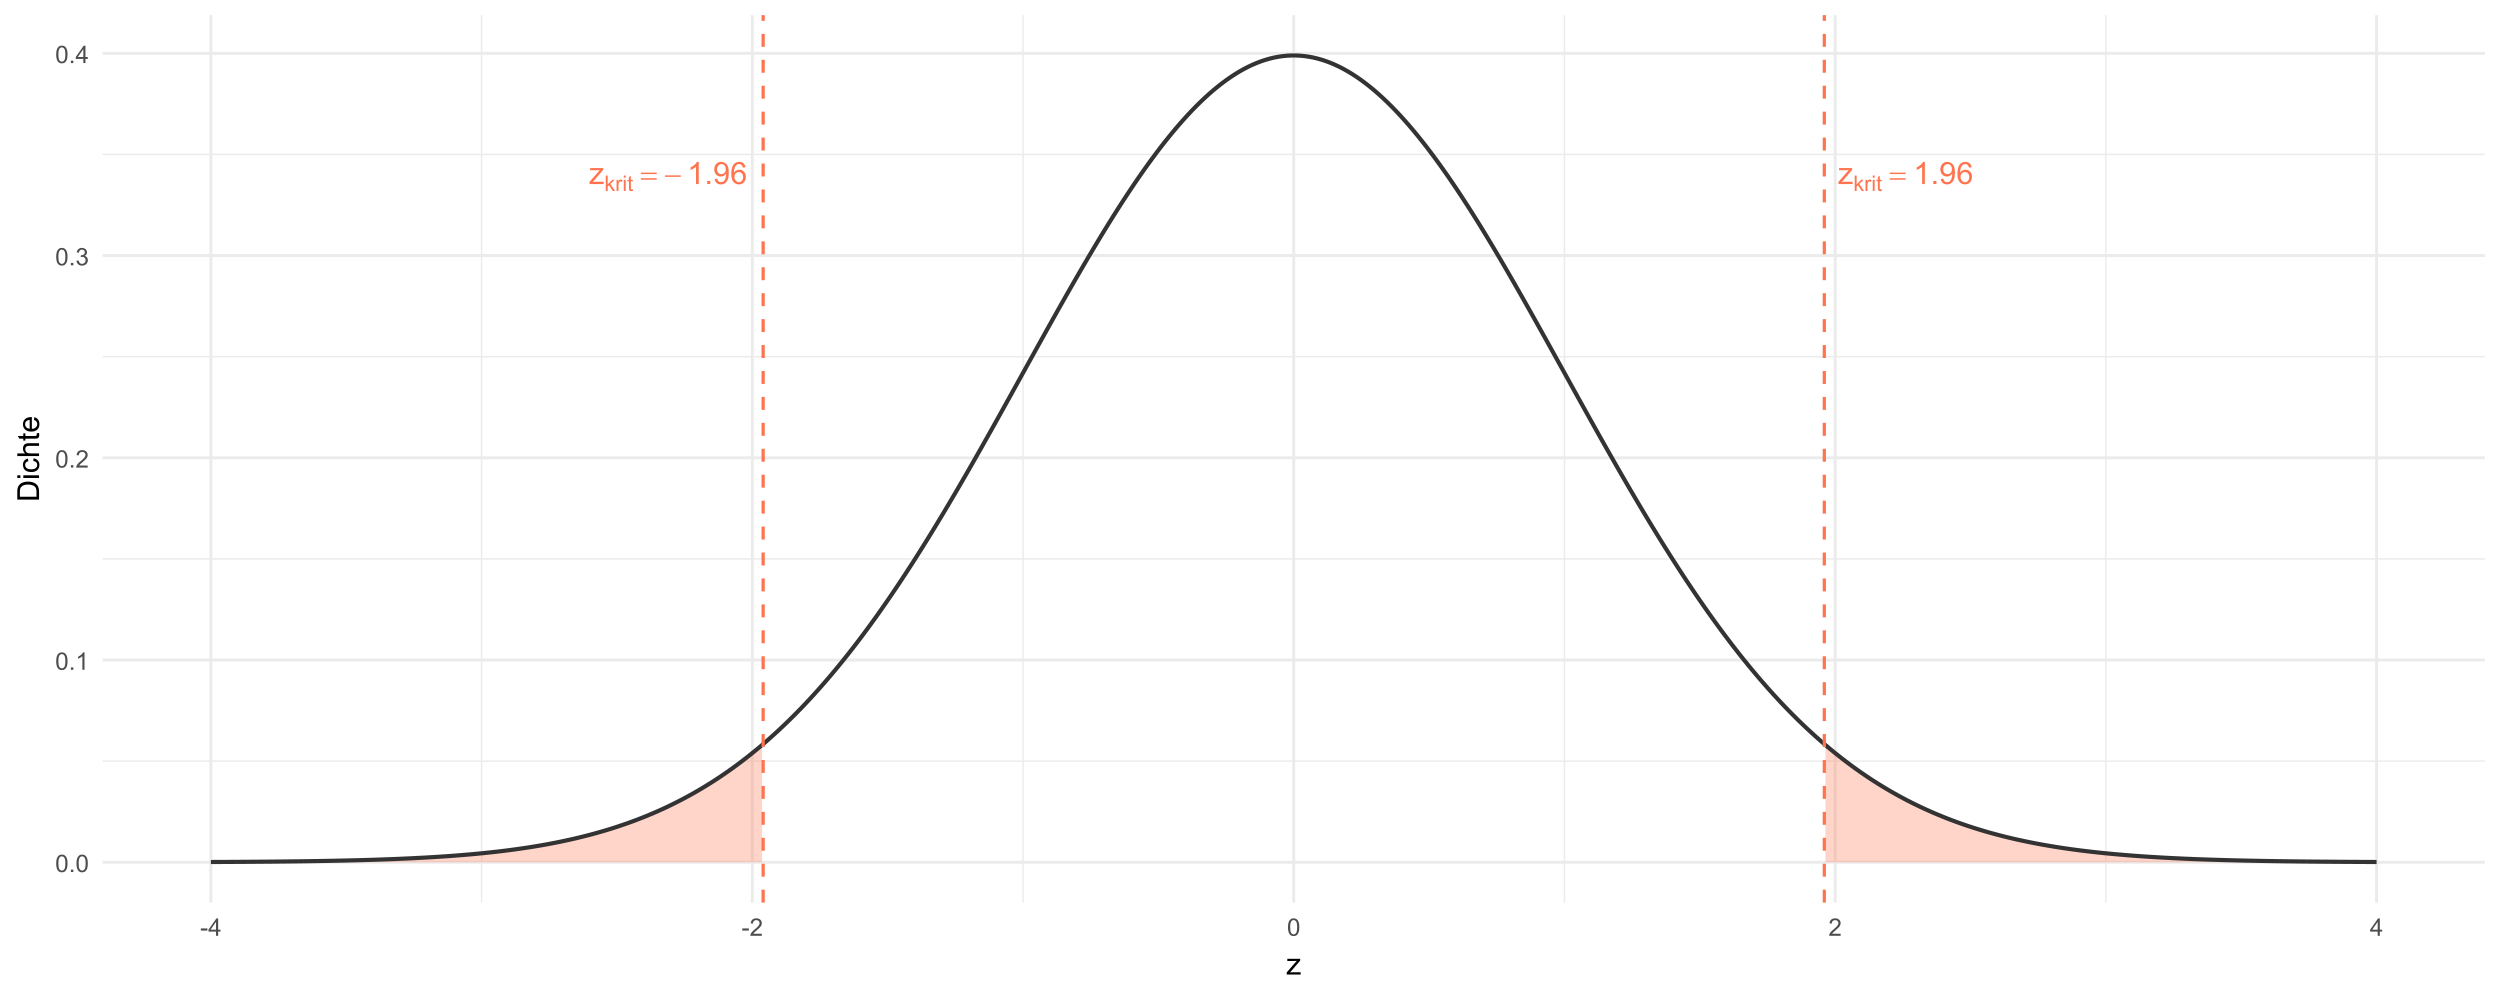
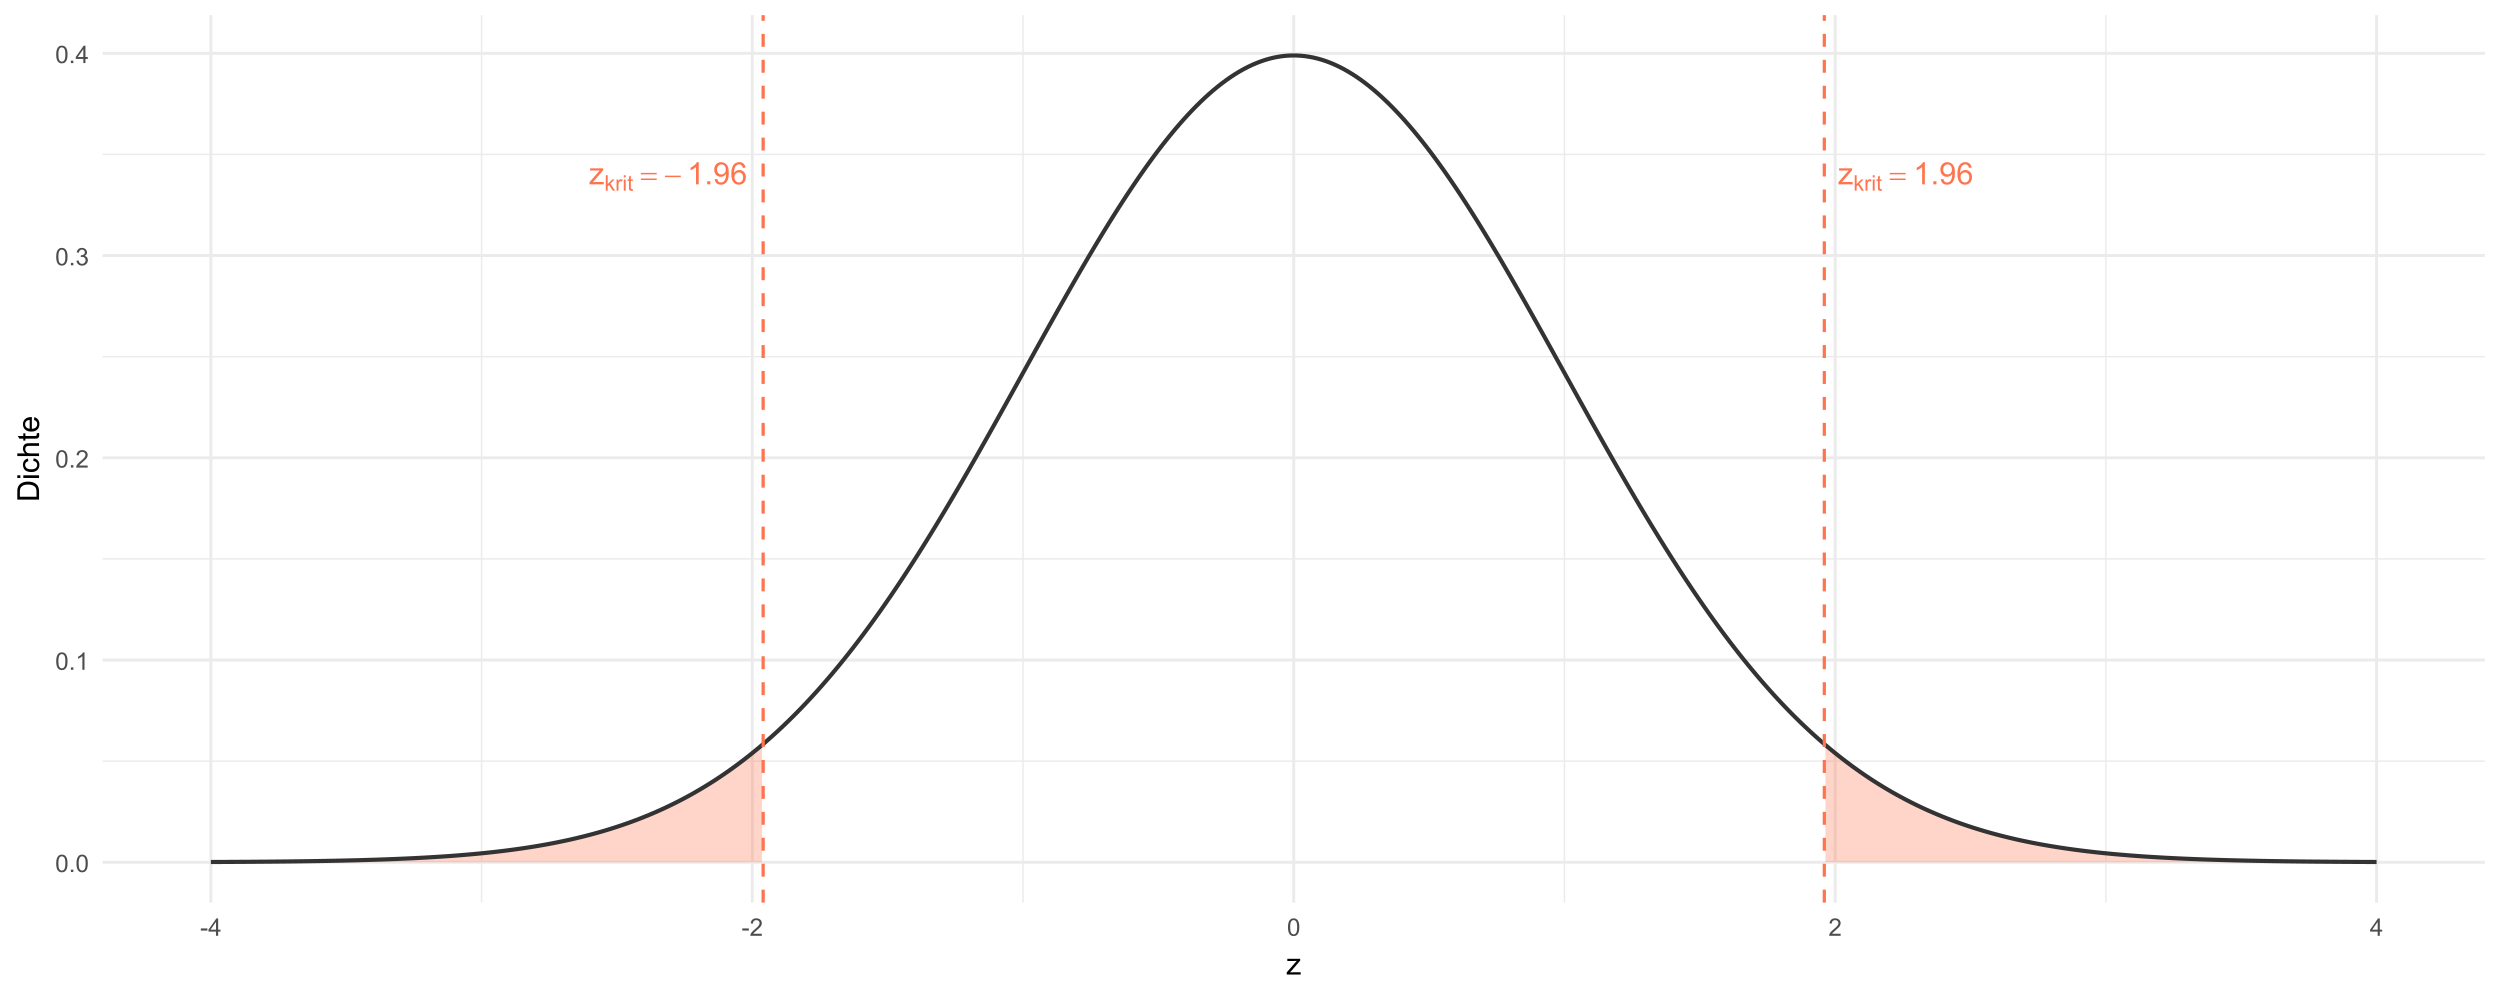
<svg xmlns="http://www.w3.org/2000/svg" xmlns:xlink="http://www.w3.org/1999/xlink" width="1152pt" height="460pt" viewBox="0 0 1152 460">
  <defs>
    <g>
      <g id="glyph-0-0">
        <path d="M 0.277 0 L 0.277 -1.016 L 4.973 -6.406 C 4.441 -6.375 3.973 -6.363 3.562 -6.363 L 0.555 -6.363 L 0.555 -7.379 L 6.586 -7.379 L 6.586 -6.551 L 2.59 -1.867 L 1.82 -1.016 C 2.379 -1.055 2.906 -1.078 3.398 -1.078 L 6.809 -1.078 L 6.809 0 Z M 0.277 0 " />
      </g>
      <g id="glyph-0-1">
        <path d="M 5.301 0 L 4.051 0 L 4.051 -7.969 C 3.75 -7.68 3.355 -7.395 2.867 -7.105 C 2.375 -6.82 1.938 -6.605 1.551 -6.461 L 1.551 -7.668 C 2.25 -7.996 2.859 -8.395 3.383 -8.863 C 3.906 -9.332 4.277 -9.785 4.496 -10.227 L 5.301 -10.227 Z M 5.301 0 " />
      </g>
      <g id="glyph-0-2">
        <path d="M 1.293 0 L 1.293 -1.426 L 2.715 -1.426 L 2.715 0 Z M 1.293 0 " />
      </g>
      <g id="glyph-0-3">
        <path d="M 0.777 -2.355 L 1.98 -2.465 C 2.082 -1.902 2.277 -1.492 2.562 -1.238 C 2.852 -0.98 3.219 -0.855 3.668 -0.855 C 4.051 -0.855 4.391 -0.941 4.68 -1.117 C 4.969 -1.293 5.207 -1.531 5.391 -1.824 C 5.574 -2.117 5.73 -2.516 5.855 -3.016 C 5.98 -3.516 6.043 -4.023 6.043 -4.543 C 6.043 -4.598 6.043 -4.684 6.035 -4.793 C 5.785 -4.395 5.445 -4.07 5.012 -3.824 C 4.578 -3.578 4.109 -3.453 3.605 -3.453 C 2.762 -3.453 2.051 -3.758 1.465 -4.371 C 0.883 -4.98 0.59 -5.785 0.59 -6.785 C 0.59 -7.82 0.895 -8.652 1.504 -9.281 C 2.113 -9.91 2.875 -10.227 3.793 -10.227 C 4.453 -10.227 5.059 -10.047 5.609 -9.691 C 6.156 -9.332 6.574 -8.824 6.859 -8.164 C 7.145 -7.504 7.285 -6.551 7.285 -5.301 C 7.285 -4 7.145 -2.961 6.863 -2.191 C 6.582 -1.422 6.16 -0.832 5.602 -0.43 C 5.043 -0.027 4.391 0.172 3.641 0.172 C 2.844 0.172 2.191 -0.047 1.688 -0.488 C 1.184 -0.934 0.879 -1.555 0.777 -2.355 M 5.898 -6.848 C 5.898 -7.566 5.707 -8.137 5.324 -8.559 C 4.941 -8.98 4.484 -9.191 3.945 -9.191 C 3.391 -9.191 2.906 -8.965 2.492 -8.508 C 2.082 -8.055 1.875 -7.469 1.875 -6.746 C 1.875 -6.098 2.07 -5.57 2.461 -5.164 C 2.855 -4.758 3.336 -4.559 3.91 -4.559 C 4.488 -4.559 4.965 -4.758 5.34 -5.164 C 5.711 -5.57 5.898 -6.133 5.898 -6.848 Z M 5.898 -6.848 " />
      </g>
      <g id="glyph-0-4">
        <path d="M 7.078 -7.691 L 5.836 -7.594 C 5.723 -8.082 5.566 -8.441 5.363 -8.664 C 5.023 -9.02 4.609 -9.195 4.113 -9.195 C 3.715 -9.195 3.363 -9.086 3.062 -8.863 C 2.668 -8.578 2.359 -8.156 2.133 -7.605 C 1.906 -7.055 1.789 -6.27 1.777 -5.25 C 2.078 -5.711 2.449 -6.051 2.883 -6.273 C 3.316 -6.496 3.773 -6.605 4.25 -6.605 C 5.086 -6.605 5.793 -6.301 6.379 -5.688 C 6.965 -5.07 7.258 -4.277 7.258 -3.305 C 7.258 -2.668 7.121 -2.074 6.848 -1.523 C 6.57 -0.977 6.191 -0.555 5.711 -0.266 C 5.227 0.027 4.684 0.172 4.07 0.172 C 3.027 0.172 2.18 -0.211 1.52 -0.977 C 0.863 -1.742 0.535 -3.004 0.535 -4.766 C 0.535 -6.734 0.898 -8.164 1.625 -9.059 C 2.262 -9.836 3.113 -10.227 4.188 -10.227 C 4.988 -10.227 5.645 -10 6.156 -9.551 C 6.668 -9.102 6.977 -8.48 7.078 -7.691 M 1.973 -3.301 C 1.973 -2.867 2.062 -2.457 2.246 -2.062 C 2.43 -1.668 2.688 -1.371 3.016 -1.164 C 3.344 -0.957 3.688 -0.855 4.051 -0.855 C 4.578 -0.855 5.031 -1.066 5.41 -1.492 C 5.793 -1.918 5.98 -2.5 5.98 -3.23 C 5.98 -3.934 5.793 -4.488 5.418 -4.895 C 5.043 -5.301 4.57 -5.5 4 -5.5 C 3.438 -5.5 2.957 -5.301 2.562 -4.895 C 2.168 -4.488 1.973 -3.957 1.973 -3.301 Z M 1.973 -3.301 " />
      </g>
      <g id="glyph-1-0">
        <path d="M 0.66 0 L 0.66 -7.129 L 1.535 -7.129 L 1.535 -3.062 L 3.609 -5.164 L 4.742 -5.164 L 2.766 -3.25 L 4.941 0 L 3.859 0 L 2.152 -2.641 L 1.535 -2.047 L 1.535 0 Z M 0.66 0 " />
      </g>
      <g id="glyph-1-1">
        <path d="M 0.648 0 L 0.648 -5.164 L 1.434 -5.164 L 1.434 -4.383 C 1.637 -4.746 1.82 -4.988 1.992 -5.105 C 2.16 -5.223 2.348 -5.281 2.555 -5.281 C 2.848 -5.281 3.148 -5.188 3.453 -5 L 3.152 -4.188 C 2.938 -4.312 2.723 -4.375 2.508 -4.375 C 2.316 -4.375 2.145 -4.32 1.992 -4.203 C 1.84 -4.09 1.734 -3.93 1.668 -3.727 C 1.57 -3.414 1.523 -3.074 1.523 -2.703 L 1.523 0 Z M 0.648 0 " />
      </g>
      <g id="glyph-1-2">
        <path d="M 0.66 -6.121 L 0.66 -7.129 L 1.535 -7.129 L 1.535 -6.121 L 0.66 -6.121 M 0.66 0 L 0.66 -5.164 L 1.535 -5.164 L 1.535 0 Z M 0.66 0 " />
      </g>
      <g id="glyph-1-3">
        <path d="M 2.566 -0.781 L 2.695 -0.008 C 2.449 0.043 2.227 0.066 2.031 0.066 C 1.715 0.066 1.469 0.02 1.293 -0.082 C 1.117 -0.184 0.996 -0.316 0.926 -0.48 C 0.852 -0.645 0.816 -0.988 0.816 -1.512 L 0.816 -4.484 L 0.176 -4.484 L 0.176 -5.164 L 0.816 -5.164 L 0.816 -6.441 L 1.688 -6.969 L 1.688 -5.164 L 2.566 -5.164 L 2.566 -4.484 L 1.688 -4.484 L 1.688 -1.465 C 1.688 -1.215 1.703 -1.055 1.734 -0.98 C 1.766 -0.91 1.816 -0.855 1.883 -0.812 C 1.953 -0.77 2.055 -0.75 2.184 -0.75 C 2.281 -0.75 2.41 -0.762 2.566 -0.781 Z M 2.566 -0.781 " />
      </g>
      <g id="glyph-2-0">
        <path d="M 0.258 -5.273 L 7.551 -5.273 L 7.551 -4.598 L 0.258 -4.598 L 0.258 -5.273 M 0.258 -2.68 L 7.551 -2.68 L 7.551 -1.992 L 0.258 -1.992 Z M 0.258 -2.68 " />
      </g>
      <g id="glyph-2-1">
        <path d="M 0.258 -4 L 7.551 -4 L 7.551 -3.312 L 0.258 -3.312 Z M 0.258 -4 " />
      </g>
      <g id="glyph-3-0">
        <path d="M 0.465 -3.953 C 0.465 -4.902 0.562 -5.664 0.758 -6.242 C 0.953 -6.82 1.242 -7.266 1.629 -7.578 C 2.012 -7.895 2.496 -8.051 3.078 -8.051 C 3.508 -8.051 3.887 -7.965 4.211 -7.789 C 4.535 -7.617 4.805 -7.367 5.016 -7.043 C 5.227 -6.715 5.391 -6.316 5.512 -5.848 C 5.633 -5.379 5.691 -4.75 5.691 -3.953 C 5.691 -3.012 5.598 -2.254 5.402 -1.676 C 5.211 -1.098 4.922 -0.652 4.535 -0.336 C 4.152 -0.02 3.664 0.137 3.078 0.137 C 2.305 0.137 1.699 -0.141 1.258 -0.695 C 0.73 -1.363 0.465 -2.449 0.465 -3.953 M 1.477 -3.953 C 1.477 -2.637 1.629 -1.762 1.938 -1.328 C 2.246 -0.891 2.625 -0.672 3.078 -0.672 C 3.531 -0.672 3.91 -0.891 4.219 -1.328 C 4.527 -1.766 4.68 -2.641 4.68 -3.953 C 4.68 -5.273 4.527 -6.152 4.219 -6.586 C 3.91 -7.02 3.527 -7.234 3.066 -7.234 C 2.617 -7.234 2.254 -7.043 1.984 -6.66 C 1.645 -6.172 1.477 -5.27 1.477 -3.953 Z M 1.477 -3.953 " />
      </g>
      <g id="glyph-3-1">
        <path d="M 1.016 0 L 1.016 -1.121 L 2.137 -1.121 L 2.137 0 Z M 1.016 0 " />
      </g>
      <g id="glyph-3-2">
        <path d="M 4.172 0 L 3.188 0 L 3.188 -6.273 C 2.953 -6.047 2.641 -5.82 2.258 -5.594 C 1.871 -5.367 1.527 -5.199 1.219 -5.086 L 1.219 -6.039 C 1.77 -6.297 2.25 -6.609 2.664 -6.977 C 3.074 -7.348 3.367 -7.703 3.539 -8.051 L 4.172 -8.051 Z M 4.172 0 " />
      </g>
      <g id="glyph-3-3">
        <path d="M 5.637 -0.945 L 5.637 0 L 0.34 0 C 0.332 -0.238 0.371 -0.465 0.453 -0.684 C 0.59 -1.043 0.805 -1.398 1.102 -1.75 C 1.398 -2.102 1.828 -2.504 2.391 -2.965 C 3.262 -3.68 3.852 -4.246 4.156 -4.664 C 4.461 -5.078 4.617 -5.473 4.617 -5.848 C 4.617 -6.234 4.477 -6.566 4.195 -6.832 C 3.918 -7.102 3.555 -7.234 3.105 -7.234 C 2.633 -7.234 2.254 -7.094 1.969 -6.809 C 1.684 -6.523 1.539 -6.129 1.535 -5.629 L 0.523 -5.73 C 0.594 -6.484 0.855 -7.062 1.309 -7.457 C 1.758 -7.852 2.367 -8.051 3.129 -8.051 C 3.898 -8.051 4.508 -7.836 4.953 -7.41 C 5.402 -6.984 5.629 -6.453 5.629 -5.824 C 5.629 -5.504 5.562 -5.188 5.43 -4.879 C 5.301 -4.566 5.082 -4.242 4.777 -3.898 C 4.473 -3.555 3.965 -3.086 3.258 -2.488 C 2.668 -1.992 2.289 -1.656 2.121 -1.48 C 1.953 -1.301 1.816 -1.125 1.707 -0.945 Z M 5.637 -0.945 " />
      </g>
      <g id="glyph-3-4">
        <path d="M 0.469 -2.117 L 1.453 -2.246 C 1.566 -1.691 1.762 -1.289 2.031 -1.043 C 2.305 -0.797 2.633 -0.672 3.023 -0.672 C 3.488 -0.672 3.879 -0.832 4.195 -1.152 C 4.516 -1.477 4.676 -1.871 4.676 -2.348 C 4.676 -2.797 4.527 -3.172 4.234 -3.465 C 3.938 -3.758 3.562 -3.906 3.105 -3.906 C 2.922 -3.906 2.688 -3.867 2.41 -3.797 L 2.52 -4.66 C 2.586 -4.652 2.641 -4.648 2.68 -4.648 C 3.098 -4.648 3.477 -4.758 3.812 -4.977 C 4.148 -5.195 4.316 -5.531 4.316 -5.988 C 4.316 -6.348 4.191 -6.648 3.949 -6.887 C 3.703 -7.121 3.391 -7.242 3.004 -7.242 C 2.621 -7.242 2.301 -7.121 2.047 -6.879 C 1.789 -6.641 1.625 -6.277 1.555 -5.797 L 0.57 -5.973 C 0.688 -6.633 0.961 -7.145 1.391 -7.508 C 1.816 -7.867 2.348 -8.051 2.98 -8.051 C 3.418 -8.051 3.82 -7.957 4.188 -7.77 C 4.559 -7.582 4.84 -7.324 5.035 -7 C 5.23 -6.676 5.328 -6.332 5.328 -5.965 C 5.328 -5.621 5.234 -5.305 5.047 -5.02 C 4.863 -4.734 4.586 -4.512 4.223 -4.344 C 4.695 -4.234 5.062 -4.008 5.328 -3.66 C 5.59 -3.316 5.719 -2.887 5.719 -2.367 C 5.719 -1.668 5.465 -1.074 4.953 -0.59 C 4.445 -0.102 3.801 0.141 3.02 0.141 C 2.316 0.141 1.73 -0.066 1.266 -0.488 C 0.801 -0.906 0.535 -1.449 0.469 -2.117 Z M 0.469 -2.117 " />
      </g>
      <g id="glyph-3-5">
        <path d="M 3.621 0 L 3.621 -1.918 L 0.141 -1.918 L 0.141 -2.82 L 3.801 -8.016 L 4.605 -8.016 L 4.605 -2.82 L 5.688 -2.82 L 5.688 -1.918 L 4.605 -1.918 L 4.605 0 L 3.621 0 M 3.621 -2.82 L 3.621 -6.438 L 1.109 -2.82 Z M 3.621 -2.82 " />
      </g>
      <g id="glyph-3-6">
        <path d="M 0.355 -2.406 L 0.355 -3.395 L 3.379 -3.395 L 3.379 -2.406 Z M 0.355 -2.406 " />
      </g>
      <g id="glyph-4-0">
        <path d="M 0.273 0 L 0.273 -1 L 4.895 -6.305 C 4.371 -6.273 3.906 -6.262 3.508 -6.262 L 0.547 -6.262 L 0.547 -7.258 L 6.48 -7.258 L 6.48 -6.445 L 2.551 -1.84 L 1.789 -1 C 2.344 -1.039 2.859 -1.059 3.344 -1.059 L 6.699 -1.059 L 6.699 0 Z M 0.273 0 " />
      </g>
      <g id="glyph-5-0">
        <path d="M 0 -1.078 L -10.023 -1.082 L -10.023 -4.531 C -10.023 -5.312 -9.973 -5.906 -9.879 -6.316 C -9.746 -6.891 -9.508 -7.379 -9.16 -7.785 C -8.715 -8.316 -8.145 -8.711 -7.449 -8.973 C -6.754 -9.234 -5.957 -9.367 -5.066 -9.367 C -4.305 -9.367 -3.629 -9.277 -3.043 -9.098 C -2.453 -8.922 -1.969 -8.691 -1.582 -8.414 C -1.199 -8.137 -0.895 -7.832 -0.672 -7.504 C -0.453 -7.172 -0.285 -6.773 -0.172 -6.305 C -0.059 -5.84 0 -5.301 0 -4.695 L 0 -1.078 M -1.184 -2.406 L -1.184 -4.547 C -1.184 -5.207 -1.242 -5.727 -1.367 -6.102 C -1.488 -6.477 -1.664 -6.777 -1.887 -7 C -2.199 -7.312 -2.625 -7.559 -3.156 -7.734 C -3.688 -7.91 -4.328 -8 -5.086 -8 C -6.133 -8 -6.941 -7.824 -7.504 -7.48 C -8.066 -7.137 -8.441 -6.719 -8.633 -6.227 C -8.77 -5.871 -8.84 -5.301 -8.84 -4.512 L -8.84 -2.406 Z M -1.184 -2.406 " />
      </g>
      <g id="glyph-5-1">
        <path d="M -8.605 -0.93 L -10.023 -0.93 L -10.023 -2.16 L -8.605 -2.16 L -8.605 -0.93 M 0 -0.93 L -7.258 -0.93 L -7.258 -2.16 L 0 -2.16 Z M 0 -0.93 " />
      </g>
      <g id="glyph-5-2">
        <path d="M -2.66 -5.66 L -2.5 -6.871 C -1.668 -6.738 -1.016 -6.398 -0.543 -5.855 C -0.07 -5.309 0.164 -4.641 0.164 -3.848 C 0.164 -2.855 -0.16 -2.055 -0.809 -1.453 C -1.461 -0.848 -2.391 -0.547 -3.602 -0.547 C -4.387 -0.547 -5.07 -0.676 -5.66 -0.938 C -6.246 -1.195 -6.688 -1.59 -6.984 -2.121 C -7.277 -2.652 -7.422 -3.23 -7.422 -3.855 C -7.422 -4.645 -7.223 -5.289 -6.824 -5.789 C -6.426 -6.293 -5.859 -6.613 -5.125 -6.754 L -4.941 -5.559 C -5.43 -5.445 -5.797 -5.242 -6.043 -4.953 C -6.289 -4.664 -6.414 -4.312 -6.414 -3.902 C -6.414 -3.285 -6.191 -2.781 -5.746 -2.395 C -5.301 -2.004 -4.598 -1.812 -3.637 -1.812 C -2.66 -1.812 -1.953 -2 -1.512 -2.371 C -1.07 -2.746 -0.848 -3.234 -0.848 -3.836 C -0.848 -4.316 -0.996 -4.723 -1.293 -5.047 C -1.59 -5.367 -2.043 -5.574 -2.66 -5.66 Z M -2.66 -5.66 " />
      </g>
      <g id="glyph-5-3">
        <path d="M 0 -0.922 L -10.023 -0.922 L -10.023 -2.152 L -6.426 -2.152 C -7.09 -2.727 -7.422 -3.453 -7.422 -4.328 C -7.422 -4.863 -7.316 -5.332 -7.105 -5.727 C -6.895 -6.125 -6.602 -6.41 -6.227 -6.578 C -5.855 -6.75 -5.312 -6.836 -4.602 -6.836 L 0 -6.836 L 0 -5.605 L -4.602 -5.605 C -5.215 -5.605 -5.664 -5.473 -5.945 -5.207 C -6.223 -4.938 -6.363 -4.562 -6.363 -4.074 C -6.363 -3.711 -6.27 -3.367 -6.082 -3.047 C -5.891 -2.723 -5.637 -2.496 -5.312 -2.359 C -4.988 -2.223 -4.543 -2.152 -3.973 -2.152 L 0 -2.152 Z M 0 -0.922 " />
      </g>
      <g id="glyph-5-4">
        <path d="M -1.102 -3.609 L -0.012 -3.789 C 0.059 -3.441 0.098 -3.133 0.098 -2.859 C 0.098 -2.41 0.023 -2.062 -0.117 -1.82 C -0.258 -1.57 -0.441 -1.398 -0.672 -1.297 C -0.902 -1.199 -1.387 -1.148 -2.125 -1.148 L -6.305 -1.148 L -6.305 -0.246 L -7.258 -0.246 L -7.258 -1.148 L -9.059 -1.148 L -9.797 -2.371 L -7.258 -2.371 L -7.258 -3.609 L -6.305 -3.609 L -6.305 -2.371 L -2.059 -2.371 C -1.707 -2.371 -1.48 -2.395 -1.379 -2.438 C -1.281 -2.48 -1.199 -2.551 -1.141 -2.648 C -1.082 -2.746 -1.051 -2.887 -1.051 -3.07 C -1.051 -3.207 -1.07 -3.387 -1.102 -3.609 Z M -1.102 -3.609 " />
      </g>
      <g id="glyph-5-5">
        <path d="M -2.336 -5.891 L -2.18 -7.164 C -1.438 -6.965 -0.859 -6.594 -0.449 -6.051 C -0.043 -5.508 0.164 -4.816 0.164 -3.973 C 0.164 -2.91 -0.164 -2.066 -0.816 -1.445 C -1.473 -0.824 -2.387 -0.512 -3.57 -0.512 C -4.789 -0.512 -5.738 -0.828 -6.414 -1.457 C -7.086 -2.086 -7.422 -2.902 -7.422 -3.902 C -7.422 -4.875 -7.094 -5.668 -6.434 -6.281 C -5.773 -6.898 -4.844 -7.203 -3.645 -7.203 C -3.57 -7.203 -3.461 -7.203 -3.316 -7.199 L -3.316 -1.785 C -2.52 -1.828 -1.906 -2.055 -1.484 -2.461 C -1.059 -2.867 -0.848 -3.371 -0.848 -3.977 C -0.848 -4.43 -0.965 -4.816 -1.203 -5.133 C -1.441 -5.453 -1.816 -5.707 -2.336 -5.891 M -4.328 -1.852 L -4.328 -5.906 C -4.938 -5.852 -5.395 -5.695 -5.703 -5.441 C -6.176 -5.051 -6.414 -4.543 -6.414 -3.918 C -6.414 -3.352 -6.223 -2.875 -5.844 -2.492 C -5.465 -2.105 -4.961 -1.895 -4.328 -1.852 Z M -4.328 -1.852 " />
      </g>
    </g>
    <clipPath id="clip-0">
      <path clip-rule="nonzero" d="M 47.273 350 L 1145.023 350 L 1145.023 352 L 47.273 352 Z M 47.273 350 " />
    </clipPath>
    <clipPath id="clip-1">
      <path clip-rule="nonzero" d="M 47.273 257 L 1145.023 257 L 1145.023 258 L 47.273 258 Z M 47.273 257 " />
    </clipPath>
    <clipPath id="clip-2">
      <path clip-rule="nonzero" d="M 47.273 164 L 1145.023 164 L 1145.023 165 L 47.273 165 Z M 47.273 164 " />
    </clipPath>
    <clipPath id="clip-3">
      <path clip-rule="nonzero" d="M 47.273 70 L 1145.023 70 L 1145.023 72 L 47.273 72 Z M 47.273 70 " />
    </clipPath>
    <clipPath id="clip-4">
      <path clip-rule="nonzero" d="M 221 6.973 L 223 6.973 L 223 415.918 L 221 415.918 Z M 221 6.973 " />
    </clipPath>
    <clipPath id="clip-5">
      <path clip-rule="nonzero" d="M 471 6.973 L 472 6.973 L 472 415.918 L 471 415.918 Z M 471 6.973 " />
    </clipPath>
    <clipPath id="clip-6">
      <path clip-rule="nonzero" d="M 720 6.973 L 722 6.973 L 722 415.918 L 720 415.918 Z M 720 6.973 " />
    </clipPath>
    <clipPath id="clip-7">
      <path clip-rule="nonzero" d="M 970 6.973 L 971 6.973 L 971 415.918 L 970 415.918 Z M 970 6.973 " />
    </clipPath>
    <clipPath id="clip-8">
      <path clip-rule="nonzero" d="M 47.273 396 L 1145.023 396 L 1145.023 399 L 47.273 399 Z M 47.273 396 " />
    </clipPath>
    <clipPath id="clip-9">
      <path clip-rule="nonzero" d="M 47.273 303 L 1145.023 303 L 1145.023 305 L 47.273 305 Z M 47.273 303 " />
    </clipPath>
    <clipPath id="clip-10">
      <path clip-rule="nonzero" d="M 47.273 210 L 1145.023 210 L 1145.023 212 L 47.273 212 Z M 47.273 210 " />
    </clipPath>
    <clipPath id="clip-11">
      <path clip-rule="nonzero" d="M 47.273 117 L 1145.023 117 L 1145.023 119 L 47.273 119 Z M 47.273 117 " />
    </clipPath>
    <clipPath id="clip-12">
      <path clip-rule="nonzero" d="M 47.273 23 L 1145.023 23 L 1145.023 26 L 47.273 26 Z M 47.273 23 " />
    </clipPath>
    <clipPath id="clip-13">
      <path clip-rule="nonzero" d="M 96 6.973 L 98 6.973 L 98 415.918 L 96 415.918 Z M 96 6.973 " />
    </clipPath>
    <clipPath id="clip-14">
      <path clip-rule="nonzero" d="M 345 6.973 L 348 6.973 L 348 415.918 L 345 415.918 Z M 345 6.973 " />
    </clipPath>
    <clipPath id="clip-15">
      <path clip-rule="nonzero" d="M 595 6.973 L 597 6.973 L 597 415.918 L 595 415.918 Z M 595 6.973 " />
    </clipPath>
    <clipPath id="clip-16">
      <path clip-rule="nonzero" d="M 844 6.973 L 847 6.973 L 847 415.918 L 844 415.918 Z M 844 6.973 " />
    </clipPath>
    <clipPath id="clip-17">
      <path clip-rule="nonzero" d="M 1094 6.973 L 1096 6.973 L 1096 415.918 L 1094 415.918 Z M 1094 6.973 " />
    </clipPath>
    <clipPath id="clip-18">
      <path clip-rule="nonzero" d="M 350 6.973 L 353 6.973 L 353 415.918 L 350 415.918 Z M 350 6.973 " />
    </clipPath>
    <clipPath id="clip-19">
      <path clip-rule="nonzero" d="M 839 6.973 L 842 6.973 L 842 415.918 L 839 415.918 Z M 839 6.973 " />
    </clipPath>
  </defs>
  <rect x="-115.2" y="-46" width="1382.4" height="552" fill="rgb(100%, 100%, 100%)" fill-opacity="1" />
  <rect x="-115.2" y="-46" width="1382.4" height="552" fill="rgb(100%, 100%, 100%)" fill-opacity="1" />
  <g clip-path="url(#clip-0)">
    <path fill="none" stroke-width="0.679" stroke-linecap="butt" stroke-linejoin="round" stroke="rgb(92.157%, 92.157%, 92.157%)" stroke-opacity="1" stroke-miterlimit="10" d="M 47.273 350.734 L 1145.027 350.734 " />
  </g>
  <g clip-path="url(#clip-1)">
    <path fill="none" stroke-width="0.679" stroke-linecap="butt" stroke-linejoin="round" stroke="rgb(92.157%, 92.157%, 92.157%)" stroke-opacity="1" stroke-miterlimit="10" d="M 47.273 257.543 L 1145.027 257.543 " />
  </g>
  <g clip-path="url(#clip-2)">
    <path fill="none" stroke-width="0.679" stroke-linecap="butt" stroke-linejoin="round" stroke="rgb(92.157%, 92.157%, 92.157%)" stroke-opacity="1" stroke-miterlimit="10" d="M 47.273 164.352 L 1145.027 164.352 " />
  </g>
  <g clip-path="url(#clip-3)">
    <path fill="none" stroke-width="0.679" stroke-linecap="butt" stroke-linejoin="round" stroke="rgb(92.157%, 92.157%, 92.157%)" stroke-opacity="1" stroke-miterlimit="10" d="M 47.273 71.16 L 1145.027 71.16 " />
  </g>
  <g clip-path="url(#clip-4)">
    <path fill="none" stroke-width="0.679" stroke-linecap="butt" stroke-linejoin="round" stroke="rgb(92.157%, 92.157%, 92.157%)" stroke-opacity="1" stroke-miterlimit="10" d="M 221.918 415.922 L 221.918 6.973 " />
  </g>
  <g clip-path="url(#clip-5)">
    <path fill="none" stroke-width="0.679" stroke-linecap="butt" stroke-linejoin="round" stroke="rgb(92.157%, 92.157%, 92.157%)" stroke-opacity="1" stroke-miterlimit="10" d="M 471.406 415.922 L 471.406 6.973 " />
  </g>
  <g clip-path="url(#clip-6)">
    <path fill="none" stroke-width="0.679" stroke-linecap="butt" stroke-linejoin="round" stroke="rgb(92.157%, 92.157%, 92.157%)" stroke-opacity="1" stroke-miterlimit="10" d="M 720.895 415.922 L 720.895 6.973 " />
  </g>
  <g clip-path="url(#clip-7)">
    <path fill="none" stroke-width="0.679" stroke-linecap="butt" stroke-linejoin="round" stroke="rgb(92.157%, 92.157%, 92.157%)" stroke-opacity="1" stroke-miterlimit="10" d="M 970.383 415.922 L 970.383 6.973 " />
  </g>
  <g clip-path="url(#clip-8)">
    <path fill="none" stroke-width="1.358" stroke-linecap="butt" stroke-linejoin="round" stroke="rgb(92.157%, 92.157%, 92.157%)" stroke-opacity="1" stroke-miterlimit="10" d="M 47.273 397.332 L 1145.027 397.332 " />
  </g>
  <g clip-path="url(#clip-9)">
    <path fill="none" stroke-width="1.358" stroke-linecap="butt" stroke-linejoin="round" stroke="rgb(92.157%, 92.157%, 92.157%)" stroke-opacity="1" stroke-miterlimit="10" d="M 47.273 304.141 L 1145.027 304.141 " />
  </g>
  <g clip-path="url(#clip-10)">
    <path fill="none" stroke-width="1.358" stroke-linecap="butt" stroke-linejoin="round" stroke="rgb(92.157%, 92.157%, 92.157%)" stroke-opacity="1" stroke-miterlimit="10" d="M 47.273 210.949 L 1145.027 210.949 " />
  </g>
  <g clip-path="url(#clip-11)">
    <path fill="none" stroke-width="1.358" stroke-linecap="butt" stroke-linejoin="round" stroke="rgb(92.157%, 92.157%, 92.157%)" stroke-opacity="1" stroke-miterlimit="10" d="M 47.273 117.758 L 1145.027 117.758 " />
  </g>
  <g clip-path="url(#clip-12)">
    <path fill="none" stroke-width="1.358" stroke-linecap="butt" stroke-linejoin="round" stroke="rgb(92.157%, 92.157%, 92.157%)" stroke-opacity="1" stroke-miterlimit="10" d="M 47.273 24.566 L 1145.027 24.566 " />
  </g>
  <g clip-path="url(#clip-13)">
    <path fill="none" stroke-width="1.358" stroke-linecap="butt" stroke-linejoin="round" stroke="rgb(92.157%, 92.157%, 92.157%)" stroke-opacity="1" stroke-miterlimit="10" d="M 97.172 415.922 L 97.172 6.973 " />
  </g>
  <g clip-path="url(#clip-14)">
    <path fill="none" stroke-width="1.358" stroke-linecap="butt" stroke-linejoin="round" stroke="rgb(92.157%, 92.157%, 92.157%)" stroke-opacity="1" stroke-miterlimit="10" d="M 346.66 415.922 L 346.66 6.973 " />
  </g>
  <g clip-path="url(#clip-15)">
    <path fill="none" stroke-width="1.358" stroke-linecap="butt" stroke-linejoin="round" stroke="rgb(92.157%, 92.157%, 92.157%)" stroke-opacity="1" stroke-miterlimit="10" d="M 596.148 415.922 L 596.148 6.973 " />
  </g>
  <g clip-path="url(#clip-16)">
    <path fill="none" stroke-width="1.358" stroke-linecap="butt" stroke-linejoin="round" stroke="rgb(92.157%, 92.157%, 92.157%)" stroke-opacity="1" stroke-miterlimit="10" d="M 845.641 415.922 L 845.641 6.973 " />
  </g>
  <g clip-path="url(#clip-17)">
    <path fill="none" stroke-width="1.358" stroke-linecap="butt" stroke-linejoin="round" stroke="rgb(92.157%, 92.157%, 92.157%)" stroke-opacity="1" stroke-miterlimit="10" d="M 1095.129 415.922 L 1095.129 6.973 " />
  </g>
  <path fill-rule="nonzero" fill="rgb(100%, 45.49%, 30.588%)" fill-opacity="0.298" d="M 97.172 397.207 L 101.172 397.191 L 103.172 397.18 L 105.172 397.172 L 115.172 397.113 L 125.172 397.035 L 131.172 396.977 L 137.172 396.906 L 143.172 396.824 L 147.172 396.762 L 151.172 396.691 L 153.168 396.652 L 155.168 396.613 L 159.168 396.527 L 163.168 396.434 L 165.168 396.383 L 167.168 396.328 L 171.168 396.211 L 173.168 396.148 L 175.168 396.082 L 177.168 396.012 L 181.168 395.863 L 185.168 395.699 L 187.168 395.609 L 189.168 395.516 L 191.168 395.418 L 193.168 395.316 L 195.168 395.211 L 197.168 395.098 L 199.168 394.98 L 201.168 394.859 L 203.168 394.73 L 205.168 394.598 L 207.168 394.457 L 209.168 394.309 L 211.168 394.156 L 213.168 393.992 L 215.168 393.824 L 217.168 393.652 L 219.168 393.469 L 221.168 393.277 L 223.168 393.078 L 225.168 392.867 L 227.168 392.652 L 229.168 392.422 L 231.168 392.188 L 233.168 391.941 L 235.168 391.684 L 237.168 391.418 L 239.168 391.137 L 241.164 390.848 L 243.164 390.547 L 245.164 390.234 L 247.164 389.906 L 249.164 389.566 L 251.164 389.215 L 253.164 388.848 L 255.164 388.465 L 257.164 388.07 L 259.164 387.656 L 261.164 387.23 L 263.164 386.789 L 265.164 386.328 L 267.164 385.852 L 269.164 385.355 L 271.164 384.844 L 273.164 384.312 L 275.164 383.762 L 277.164 383.195 L 279.164 382.605 L 281.164 381.992 L 283.164 381.363 L 285.164 380.707 L 287.164 380.031 L 289.164 379.336 L 291.164 378.613 L 293.164 377.867 L 295.164 377.098 L 297.164 376.301 L 299.164 375.48 L 301.164 374.633 L 303.164 373.758 L 305.164 372.859 L 307.164 371.93 L 309.164 370.969 L 311.164 369.984 L 313.164 368.965 L 315.164 367.918 L 317.164 366.844 L 319.164 365.734 L 321.164 364.594 L 323.164 363.418 L 325.164 362.211 L 327.164 360.973 L 329.164 359.699 L 331.16 358.391 L 333.16 357.047 L 335.16 355.668 L 337.16 354.25 L 339.16 352.797 L 341.16 351.309 L 343.16 349.781 L 345.16 348.215 L 347.16 346.613 L 349.16 344.969 L 351.16 343.289 L 351.16 397.332 L 97.172 397.332 Z M 97.172 397.207 " />
  <path fill-rule="nonzero" fill="rgb(100%, 45.49%, 30.588%)" fill-opacity="0.298" d="M 841.141 343.289 L 843.141 344.969 L 845.141 346.613 L 847.141 348.215 L 849.141 349.781 L 851.141 351.309 L 853.141 352.797 L 855.141 354.25 L 857.141 355.668 L 859.141 357.047 L 861.137 358.391 L 863.137 359.699 L 865.137 360.973 L 867.137 362.211 L 869.137 363.418 L 871.137 364.594 L 873.137 365.734 L 875.137 366.844 L 877.137 367.918 L 879.137 368.965 L 881.137 369.984 L 883.137 370.969 L 885.137 371.93 L 887.137 372.859 L 889.137 373.758 L 891.137 374.633 L 893.137 375.48 L 895.137 376.301 L 897.137 377.098 L 899.137 377.867 L 901.137 378.613 L 903.137 379.336 L 905.137 380.031 L 907.137 380.707 L 909.137 381.363 L 911.137 381.992 L 913.137 382.605 L 915.137 383.195 L 917.137 383.762 L 919.137 384.312 L 921.137 384.844 L 923.137 385.355 L 925.137 385.852 L 927.137 386.328 L 929.137 386.789 L 931.137 387.23 L 933.137 387.656 L 935.137 388.07 L 937.137 388.465 L 939.137 388.848 L 941.137 389.215 L 943.137 389.566 L 945.137 389.906 L 947.137 390.234 L 949.137 390.547 L 951.133 390.848 L 953.133 391.137 L 955.133 391.418 L 957.133 391.684 L 959.133 391.941 L 961.133 392.188 L 963.133 392.422 L 965.133 392.652 L 967.133 392.867 L 969.133 393.078 L 971.133 393.277 L 973.133 393.469 L 975.133 393.652 L 977.133 393.824 L 979.133 393.992 L 981.133 394.156 L 983.133 394.309 L 985.133 394.457 L 987.133 394.598 L 989.133 394.73 L 991.133 394.859 L 993.133 394.98 L 995.133 395.098 L 997.133 395.211 L 999.133 395.316 L 1001.133 395.418 L 1003.133 395.516 L 1005.133 395.609 L 1007.133 395.699 L 1011.133 395.863 L 1015.133 396.012 L 1017.133 396.082 L 1019.133 396.148 L 1021.133 396.211 L 1025.133 396.328 L 1027.133 396.383 L 1029.133 396.434 L 1033.133 396.527 L 1037.133 396.613 L 1039.129 396.652 L 1041.129 396.691 L 1045.129 396.762 L 1049.129 396.824 L 1055.129 396.906 L 1061.129 396.977 L 1067.129 397.035 L 1077.129 397.113 L 1087.129 397.172 L 1089.129 397.18 L 1091.129 397.191 L 1095.129 397.207 L 1095.129 397.332 L 841.141 397.332 Z M 841.141 343.289 " />
  <path fill="none" stroke-width="1.921" stroke-linecap="butt" stroke-linejoin="round" stroke="rgb(20%, 20%, 20%)" stroke-opacity="1" stroke-miterlimit="10" d="M 97.172 397.207 L 101.172 397.191 L 103.172 397.18 L 105.172 397.172 L 115.172 397.113 L 125.172 397.035 L 131.172 396.977 L 137.172 396.906 L 143.172 396.824 L 147.172 396.762 L 151.172 396.691 L 153.168 396.652 L 155.168 396.613 L 159.168 396.527 L 163.168 396.434 L 165.168 396.383 L 167.168 396.328 L 171.168 396.211 L 173.168 396.148 L 175.168 396.082 L 177.168 396.012 L 181.168 395.863 L 185.168 395.699 L 187.168 395.609 L 189.168 395.516 L 191.168 395.418 L 193.168 395.316 L 195.168 395.211 L 197.168 395.098 L 199.168 394.98 L 201.168 394.859 L 203.168 394.73 L 205.168 394.598 L 207.168 394.457 L 209.168 394.309 L 211.168 394.156 L 213.168 393.992 L 215.168 393.824 L 217.168 393.652 L 219.168 393.469 L 221.168 393.277 L 223.168 393.078 L 225.168 392.867 L 227.168 392.652 L 229.168 392.422 L 231.168 392.188 L 233.168 391.941 L 235.168 391.684 L 237.168 391.418 L 239.168 391.137 L 241.164 390.848 L 243.164 390.547 L 245.164 390.234 L 247.164 389.906 L 249.164 389.566 L 251.164 389.215 L 253.164 388.848 L 255.164 388.465 L 257.164 388.07 L 259.164 387.656 L 261.164 387.23 L 263.164 386.789 L 265.164 386.328 L 267.164 385.852 L 269.164 385.355 L 271.164 384.844 L 273.164 384.312 L 275.164 383.762 L 277.164 383.195 L 279.164 382.605 L 281.164 381.992 L 283.164 381.363 L 285.164 380.707 L 287.164 380.031 L 289.164 379.336 L 291.164 378.613 L 293.164 377.867 L 295.164 377.098 L 297.164 376.301 L 299.164 375.48 L 301.164 374.633 L 303.164 373.758 L 305.164 372.859 L 307.164 371.93 L 309.164 370.969 L 311.164 369.984 L 313.164 368.965 L 315.164 367.918 L 317.164 366.844 L 319.164 365.734 L 321.164 364.594 L 323.164 363.418 L 325.164 362.211 L 327.164 360.973 L 329.164 359.699 L 331.16 358.391 L 333.16 357.047 L 335.16 355.668 L 337.16 354.25 L 339.16 352.797 L 341.16 351.309 L 343.16 349.781 L 345.16 348.215 L 347.16 346.613 L 349.16 344.969 L 351.16 343.289 L 353.16 341.566 L 355.16 339.805 L 357.16 338.004 L 359.16 336.16 L 361.16 334.277 L 363.16 332.352 L 365.16 330.387 L 367.16 328.375 L 369.16 326.328 L 371.16 324.234 L 373.16 322.098 L 375.16 319.922 L 377.16 317.703 L 379.16 315.438 L 381.16 313.133 L 383.16 310.785 L 385.16 308.395 L 387.16 305.965 L 389.16 303.488 L 391.16 300.969 L 393.16 298.41 L 395.16 295.809 L 397.16 293.164 L 399.16 290.48 L 401.16 287.754 L 403.16 284.988 L 405.16 282.184 L 407.16 279.336 L 409.16 276.449 L 411.16 273.527 L 413.16 270.562 L 415.16 267.562 L 417.16 264.527 L 419.156 261.453 L 421.156 258.348 L 423.156 255.203 L 425.156 252.027 L 427.156 248.816 L 429.156 245.574 L 431.156 242.305 L 433.156 239 L 435.156 235.672 L 437.156 232.312 L 439.156 228.926 L 441.156 225.516 L 443.156 222.082 L 445.156 218.625 L 447.156 215.148 L 449.156 211.648 L 451.156 208.133 L 453.156 204.598 L 455.156 201.047 L 457.156 197.484 L 459.156 193.91 L 461.156 190.32 L 463.156 186.727 L 465.156 183.125 L 467.156 179.516 L 469.156 175.902 L 471.156 172.285 L 475.156 165.059 L 477.156 161.449 L 479.156 157.844 L 481.156 154.246 L 483.156 150.66 L 485.156 147.086 L 487.156 143.52 L 489.156 139.973 L 491.156 136.445 L 493.156 132.934 L 495.156 129.445 L 497.156 125.98 L 499.156 122.543 L 501.156 119.129 L 503.156 115.75 L 505.156 112.398 L 507.152 109.086 L 509.152 105.809 L 511.152 102.566 L 513.152 99.367 L 515.152 96.211 L 517.152 93.098 L 519.152 90.035 L 521.152 87.02 L 523.152 84.055 L 525.152 81.141 L 527.152 78.285 L 529.152 75.484 L 531.152 72.742 L 533.152 70.062 L 535.152 67.441 L 537.152 64.891 L 539.152 62.402 L 541.152 59.984 L 543.152 57.633 L 545.152 55.355 L 547.152 53.152 L 549.152 51.023 L 551.152 48.969 L 553.152 46.992 L 555.152 45.098 L 557.152 43.281 L 559.152 41.547 L 561.152 39.898 L 563.152 38.332 L 565.152 36.855 L 567.152 35.461 L 569.152 34.156 L 571.152 32.941 L 573.152 31.816 L 575.152 30.781 L 577.152 29.836 L 579.152 28.988 L 581.152 28.227 L 583.152 27.562 L 585.152 26.992 L 587.152 26.516 L 589.152 26.137 L 591.152 25.848 L 593.152 25.656 L 595.148 25.562 L 597.148 25.562 L 599.148 25.656 L 601.148 25.848 L 603.148 26.137 L 605.148 26.516 L 607.148 26.992 L 609.148 27.562 L 611.148 28.227 L 613.148 28.988 L 615.148 29.836 L 617.148 30.781 L 619.148 31.816 L 621.148 32.941 L 623.148 34.156 L 625.148 35.461 L 627.148 36.855 L 629.148 38.332 L 631.148 39.898 L 633.148 41.547 L 635.148 43.281 L 637.148 45.098 L 639.148 46.992 L 641.148 48.969 L 643.148 51.023 L 645.148 53.152 L 647.148 55.355 L 649.148 57.633 L 651.148 59.984 L 653.148 62.402 L 655.148 64.891 L 657.148 67.441 L 659.148 70.062 L 661.148 72.742 L 663.148 75.484 L 665.148 78.285 L 667.148 81.141 L 669.148 84.055 L 671.148 87.02 L 673.148 90.035 L 675.148 93.098 L 677.148 96.211 L 679.148 99.367 L 681.148 102.566 L 683.148 105.809 L 685.145 109.086 L 687.145 112.398 L 689.145 115.75 L 691.145 119.129 L 693.145 122.543 L 695.145 125.98 L 697.145 129.445 L 699.145 132.934 L 701.145 136.445 L 703.145 139.973 L 705.145 143.52 L 707.145 147.086 L 709.145 150.66 L 711.145 154.246 L 713.145 157.844 L 715.145 161.449 L 717.145 165.059 L 721.145 172.285 L 723.145 175.902 L 725.145 179.516 L 727.145 183.125 L 729.145 186.727 L 731.145 190.32 L 733.145 193.91 L 735.145 197.484 L 737.145 201.047 L 739.145 204.598 L 741.145 208.133 L 743.145 211.648 L 745.145 215.148 L 747.145 218.625 L 749.145 222.082 L 751.145 225.516 L 753.145 228.926 L 755.145 232.312 L 757.145 235.672 L 759.145 239 L 761.145 242.305 L 763.145 245.574 L 765.145 248.816 L 767.145 252.027 L 769.145 255.203 L 771.145 258.348 L 773.141 261.453 L 775.141 264.527 L 777.141 267.562 L 779.141 270.562 L 781.141 273.527 L 783.141 276.449 L 785.141 279.336 L 787.141 282.184 L 789.141 284.988 L 791.141 287.754 L 793.141 290.48 L 795.141 293.164 L 797.141 295.809 L 799.141 298.41 L 801.141 300.969 L 803.141 303.488 L 805.141 305.965 L 807.141 308.395 L 809.141 310.785 L 811.141 313.133 L 813.141 315.438 L 815.141 317.703 L 817.141 319.922 L 819.141 322.098 L 821.141 324.234 L 823.141 326.328 L 825.141 328.375 L 827.141 330.387 L 829.141 332.352 L 831.141 334.277 L 833.141 336.16 L 835.141 338.004 L 837.141 339.805 L 839.141 341.566 L 841.141 343.289 L 843.141 344.969 L 845.141 346.613 L 847.141 348.215 L 849.141 349.781 L 851.141 351.309 L 853.141 352.797 L 855.141 354.25 L 857.141 355.668 L 859.141 357.047 L 861.137 358.391 L 863.137 359.699 L 865.137 360.973 L 867.137 362.211 L 869.137 363.418 L 871.137 364.594 L 873.137 365.734 L 875.137 366.844 L 877.137 367.918 L 879.137 368.965 L 881.137 369.984 L 883.137 370.969 L 885.137 371.93 L 887.137 372.859 L 889.137 373.758 L 891.137 374.633 L 893.137 375.48 L 895.137 376.301 L 897.137 377.098 L 899.137 377.867 L 901.137 378.613 L 903.137 379.336 L 905.137 380.031 L 907.137 380.707 L 909.137 381.363 L 911.137 381.992 L 913.137 382.605 L 915.137 383.195 L 917.137 383.762 L 919.137 384.312 L 921.137 384.844 L 923.137 385.355 L 925.137 385.852 L 927.137 386.328 L 929.137 386.789 L 931.137 387.23 L 933.137 387.656 L 935.137 388.07 L 937.137 388.465 L 939.137 388.848 L 941.137 389.215 L 943.137 389.566 L 945.137 389.906 L 947.137 390.234 L 949.137 390.547 L 951.133 390.848 L 953.133 391.137 L 955.133 391.418 L 957.133 391.684 L 959.133 391.941 L 961.133 392.188 L 963.133 392.422 L 965.133 392.652 L 967.133 392.867 L 969.133 393.078 L 971.133 393.277 L 973.133 393.469 L 975.133 393.652 L 977.133 393.824 L 979.133 393.992 L 981.133 394.156 L 983.133 394.309 L 985.133 394.457 L 987.133 394.598 L 989.133 394.73 L 991.133 394.859 L 993.133 394.98 L 995.133 395.098 L 997.133 395.211 L 999.133 395.316 L 1001.133 395.418 L 1003.133 395.516 L 1005.133 395.609 L 1007.133 395.699 L 1011.133 395.863 L 1015.133 396.012 L 1017.133 396.082 L 1019.133 396.148 L 1021.133 396.211 L 1025.133 396.328 L 1027.133 396.383 L 1029.133 396.434 L 1033.133 396.527 L 1037.133 396.613 L 1039.129 396.652 L 1041.129 396.691 L 1045.129 396.762 L 1049.129 396.824 L 1055.129 396.906 L 1061.129 396.977 L 1067.129 397.035 L 1077.129 397.113 L 1087.129 397.172 L 1089.129 397.18 L 1091.129 397.191 L 1095.129 397.207 " />
  <g clip-path="url(#clip-18)">
    <path fill="none" stroke-width="1.494" stroke-linecap="butt" stroke-linejoin="round" stroke="rgb(100%, 45.49%, 30.588%)" stroke-opacity="1" stroke-dasharray="5.975 5.975" stroke-miterlimit="10" d="M 351.656 415.922 L 351.656 6.973 " />
  </g>
  <g clip-path="url(#clip-19)">
    <path fill="none" stroke-width="1.494" stroke-linecap="butt" stroke-linejoin="round" stroke="rgb(100%, 45.49%, 30.588%)" stroke-opacity="1" stroke-dasharray="5.975 5.975" stroke-miterlimit="10" d="M 840.645 415.922 L 840.645 6.973 " />
  </g>
  <g fill="rgb(100%, 45.49%, 30.588%)" fill-opacity="1">
-     <use xlink:href="#glyph-0-0" x="846.891" y="84.809" />
-   </g>
-   <g fill="rgb(100%, 45.49%, 30.588%)" fill-opacity="1">
-     <use xlink:href="#glyph-1-0" x="854.004" y="88.004" />
-   </g>
-   <g fill="rgb(100%, 45.49%, 30.588%)" fill-opacity="1">
-     <use xlink:href="#glyph-1-1" x="858.984" y="88.004" />
-   </g>
-   <g fill="rgb(100%, 45.49%, 30.588%)" fill-opacity="1">
-     <use xlink:href="#glyph-1-2" x="862.301" y="88.004" />
-   </g>
-   <g fill="rgb(100%, 45.49%, 30.588%)" fill-opacity="1">
-     <use xlink:href="#glyph-1-3" x="864.512" y="88.004" />
-   </g>
-   <g fill="rgb(100%, 45.49%, 30.588%)" fill-opacity="1">
-     <use xlink:href="#glyph-2-0" x="870.57" y="84.809" />
-   </g>
-   <g fill="rgb(100%, 45.49%, 30.588%)" fill-opacity="1">
-     <use xlink:href="#glyph-0-1" x="881.672" y="84.809" />
-     <use xlink:href="#glyph-0-2" x="889.584" y="84.809" />
-     <use xlink:href="#glyph-0-3" x="893.536" y="84.809" />
-     <use xlink:href="#glyph-0-4" x="901.448" y="84.809" />
-   </g>
-   <g fill="rgb(100%, 45.49%, 30.588%)" fill-opacity="1">
-     <use xlink:href="#glyph-0-0" x="271.379" y="84.809" />
-   </g>
-   <g fill="rgb(100%, 45.49%, 30.588%)" fill-opacity="1">
-     <use xlink:href="#glyph-1-0" x="278.492" y="88.004" />
-   </g>
-   <g fill="rgb(100%, 45.49%, 30.588%)" fill-opacity="1">
-     <use xlink:href="#glyph-1-1" x="283.469" y="88.004" />
-   </g>
-   <g fill="rgb(100%, 45.49%, 30.588%)" fill-opacity="1">
-     <use xlink:href="#glyph-1-2" x="286.785" y="88.004" />
-   </g>
-   <g fill="rgb(100%, 45.49%, 30.588%)" fill-opacity="1">
-     <use xlink:href="#glyph-1-3" x="289" y="88.004" />
-   </g>
-   <g fill="rgb(100%, 45.49%, 30.588%)" fill-opacity="1">
-     <use xlink:href="#glyph-2-0" x="295.059" y="84.809" />
-   </g>
-   <g fill="rgb(100%, 45.49%, 30.588%)" fill-opacity="1">
-     <use xlink:href="#glyph-2-1" x="306.156" y="84.809" />
-   </g>
-   <g fill="rgb(100%, 45.49%, 30.588%)" fill-opacity="1">
-     <use xlink:href="#glyph-0-1" x="316.668" y="84.809" />
-     <use xlink:href="#glyph-0-2" x="324.58" y="84.809" />
-     <use xlink:href="#glyph-0-3" x="328.533" y="84.809" />
-     <use xlink:href="#glyph-0-4" x="336.445" y="84.809" />
+     <use xlink:href="#glyph-0-0" x="846.891" y="84.941" />
+   </g>
+   <g fill="rgb(100%, 45.49%, 30.588%)" fill-opacity="1">
+     <use xlink:href="#glyph-1-0" x="854.004" y="87.871" />
+   </g>
+   <g fill="rgb(100%, 45.49%, 30.588%)" fill-opacity="1">
+     <use xlink:href="#glyph-1-1" x="858.984" y="87.871" />
+   </g>
+   <g fill="rgb(100%, 45.49%, 30.588%)" fill-opacity="1">
+     <use xlink:href="#glyph-1-2" x="862.301" y="87.871" />
+   </g>
+   <g fill="rgb(100%, 45.49%, 30.588%)" fill-opacity="1">
+     <use xlink:href="#glyph-1-3" x="864.512" y="87.871" />
+   </g>
+   <g fill="rgb(100%, 45.49%, 30.588%)" fill-opacity="1">
+     <use xlink:href="#glyph-2-0" x="870.57" y="84.941" />
+   </g>
+   <g fill="rgb(100%, 45.49%, 30.588%)" fill-opacity="1">
+     <use xlink:href="#glyph-0-1" x="881.672" y="84.941" />
+     <use xlink:href="#glyph-0-2" x="889.584" y="84.941" />
+     <use xlink:href="#glyph-0-3" x="893.536" y="84.941" />
+     <use xlink:href="#glyph-0-4" x="901.448" y="84.941" />
+   </g>
+   <g fill="rgb(100%, 45.49%, 30.588%)" fill-opacity="1">
+     <use xlink:href="#glyph-0-0" x="271.379" y="84.941" />
+   </g>
+   <g fill="rgb(100%, 45.49%, 30.588%)" fill-opacity="1">
+     <use xlink:href="#glyph-1-0" x="278.492" y="87.871" />
+   </g>
+   <g fill="rgb(100%, 45.49%, 30.588%)" fill-opacity="1">
+     <use xlink:href="#glyph-1-1" x="283.469" y="87.871" />
+   </g>
+   <g fill="rgb(100%, 45.49%, 30.588%)" fill-opacity="1">
+     <use xlink:href="#glyph-1-2" x="286.785" y="87.871" />
+   </g>
+   <g fill="rgb(100%, 45.49%, 30.588%)" fill-opacity="1">
+     <use xlink:href="#glyph-1-3" x="289" y="87.871" />
+   </g>
+   <g fill="rgb(100%, 45.49%, 30.588%)" fill-opacity="1">
+     <use xlink:href="#glyph-2-0" x="295.059" y="84.941" />
+   </g>
+   <g fill="rgb(100%, 45.49%, 30.588%)" fill-opacity="1">
+     <use xlink:href="#glyph-2-1" x="306.156" y="84.941" />
+   </g>
+   <g fill="rgb(100%, 45.49%, 30.588%)" fill-opacity="1">
+     <use xlink:href="#glyph-0-1" x="316.668" y="84.941" />
+     <use xlink:href="#glyph-0-2" x="324.58" y="84.941" />
+     <use xlink:href="#glyph-0-3" x="328.533" y="84.941" />
+     <use xlink:href="#glyph-0-4" x="336.445" y="84.941" />
  </g>
  <g fill="rgb(30.196%, 30.196%, 30.196%)" fill-opacity="1">
    <use xlink:href="#glyph-3-0" x="25.43" y="401.84" />
    <use xlink:href="#glyph-3-1" x="31.659" y="401.84" />
    <use xlink:href="#glyph-3-0" x="34.77" y="401.84" />
  </g>
  <g fill="rgb(30.196%, 30.196%, 30.196%)" fill-opacity="1">
    <use xlink:href="#glyph-3-0" x="25.43" y="308.648" />
    <use xlink:href="#glyph-3-1" x="31.659" y="308.648" />
    <use xlink:href="#glyph-3-2" x="34.77" y="308.648" />
  </g>
  <g fill="rgb(30.196%, 30.196%, 30.196%)" fill-opacity="1">
    <use xlink:href="#glyph-3-0" x="25.43" y="215.457" />
    <use xlink:href="#glyph-3-1" x="31.659" y="215.457" />
    <use xlink:href="#glyph-3-3" x="34.77" y="215.457" />
  </g>
  <g fill="rgb(30.196%, 30.196%, 30.196%)" fill-opacity="1">
    <use xlink:href="#glyph-3-0" x="25.43" y="122.266" />
    <use xlink:href="#glyph-3-1" x="31.659" y="122.266" />
    <use xlink:href="#glyph-3-4" x="34.77" y="122.266" />
  </g>
  <g fill="rgb(30.196%, 30.196%, 30.196%)" fill-opacity="1">
    <use xlink:href="#glyph-3-0" x="25.43" y="29.074" />
    <use xlink:href="#glyph-3-1" x="31.659" y="29.074" />
    <use xlink:href="#glyph-3-5" x="34.77" y="29.074" />
  </g>
  <g fill="rgb(30.196%, 30.196%, 30.196%)" fill-opacity="1">
    <use xlink:href="#glyph-3-6" x="92.191" y="431.215" />
    <use xlink:href="#glyph-3-5" x="95.921" y="431.215" />
  </g>
  <g fill="rgb(30.196%, 30.196%, 30.196%)" fill-opacity="1">
    <use xlink:href="#glyph-3-6" x="341.68" y="431.215" />
    <use xlink:href="#glyph-3-3" x="345.409" y="431.215" />
  </g>
  <g fill="rgb(30.196%, 30.196%, 30.196%)" fill-opacity="1">
    <use xlink:href="#glyph-3-0" x="593.035" y="431.215" />
  </g>
  <g fill="rgb(30.196%, 30.196%, 30.196%)" fill-opacity="1">
    <use xlink:href="#glyph-3-3" x="842.527" y="431.215" />
  </g>
  <g fill="rgb(30.196%, 30.196%, 30.196%)" fill-opacity="1">
    <use xlink:href="#glyph-3-5" x="1092.016" y="431.215" />
  </g>
  <g fill="rgb(0%, 0%, 0%)" fill-opacity="1">
    <use xlink:href="#glyph-4-0" x="592.648" y="449.078" />
  </g>
  <g fill="rgb(0%, 0%, 0%)" fill-opacity="1">
    <use xlink:href="#glyph-5-0" x="17.996" y="231.289" />
    <use xlink:href="#glyph-5-1" x="17.996" y="221.179" />
    <use xlink:href="#glyph-5-2" x="17.996" y="218.068" />
    <use xlink:href="#glyph-5-3" x="17.996" y="211.068" />
    <use xlink:href="#glyph-5-4" x="17.996" y="203.282" />
    <use xlink:href="#glyph-5-5" x="17.996" y="199.393" />
  </g>
</svg>
